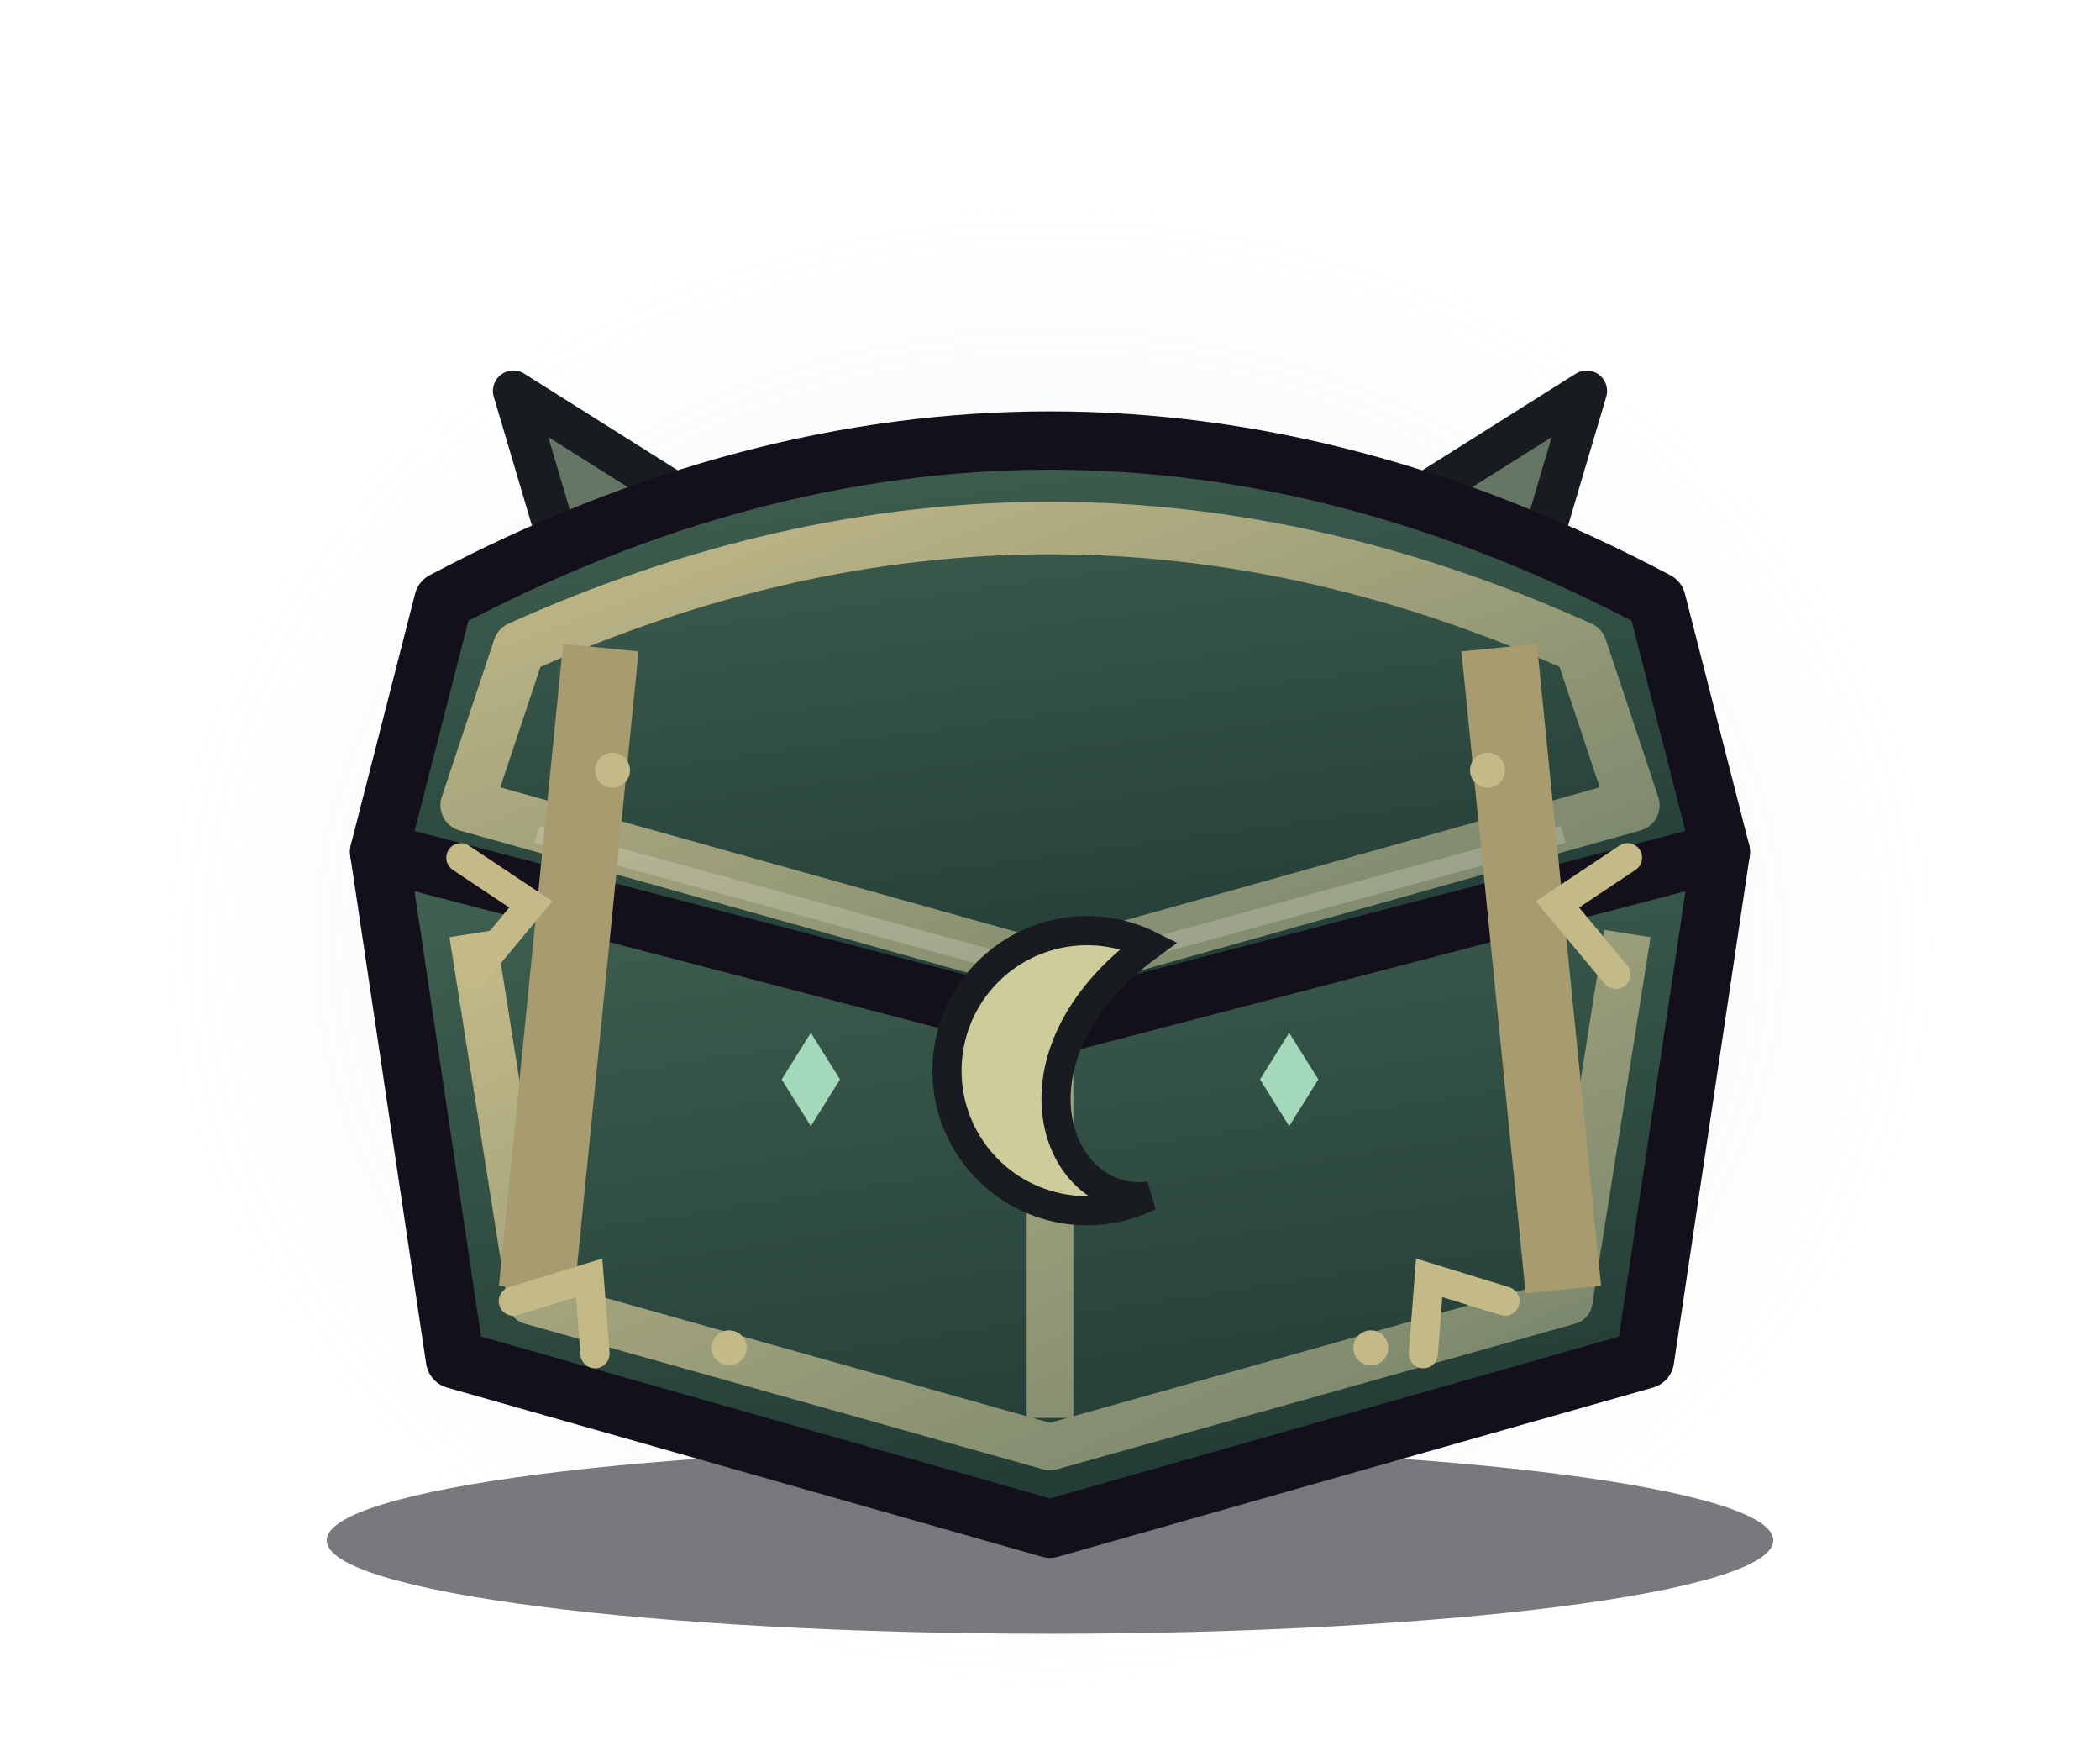
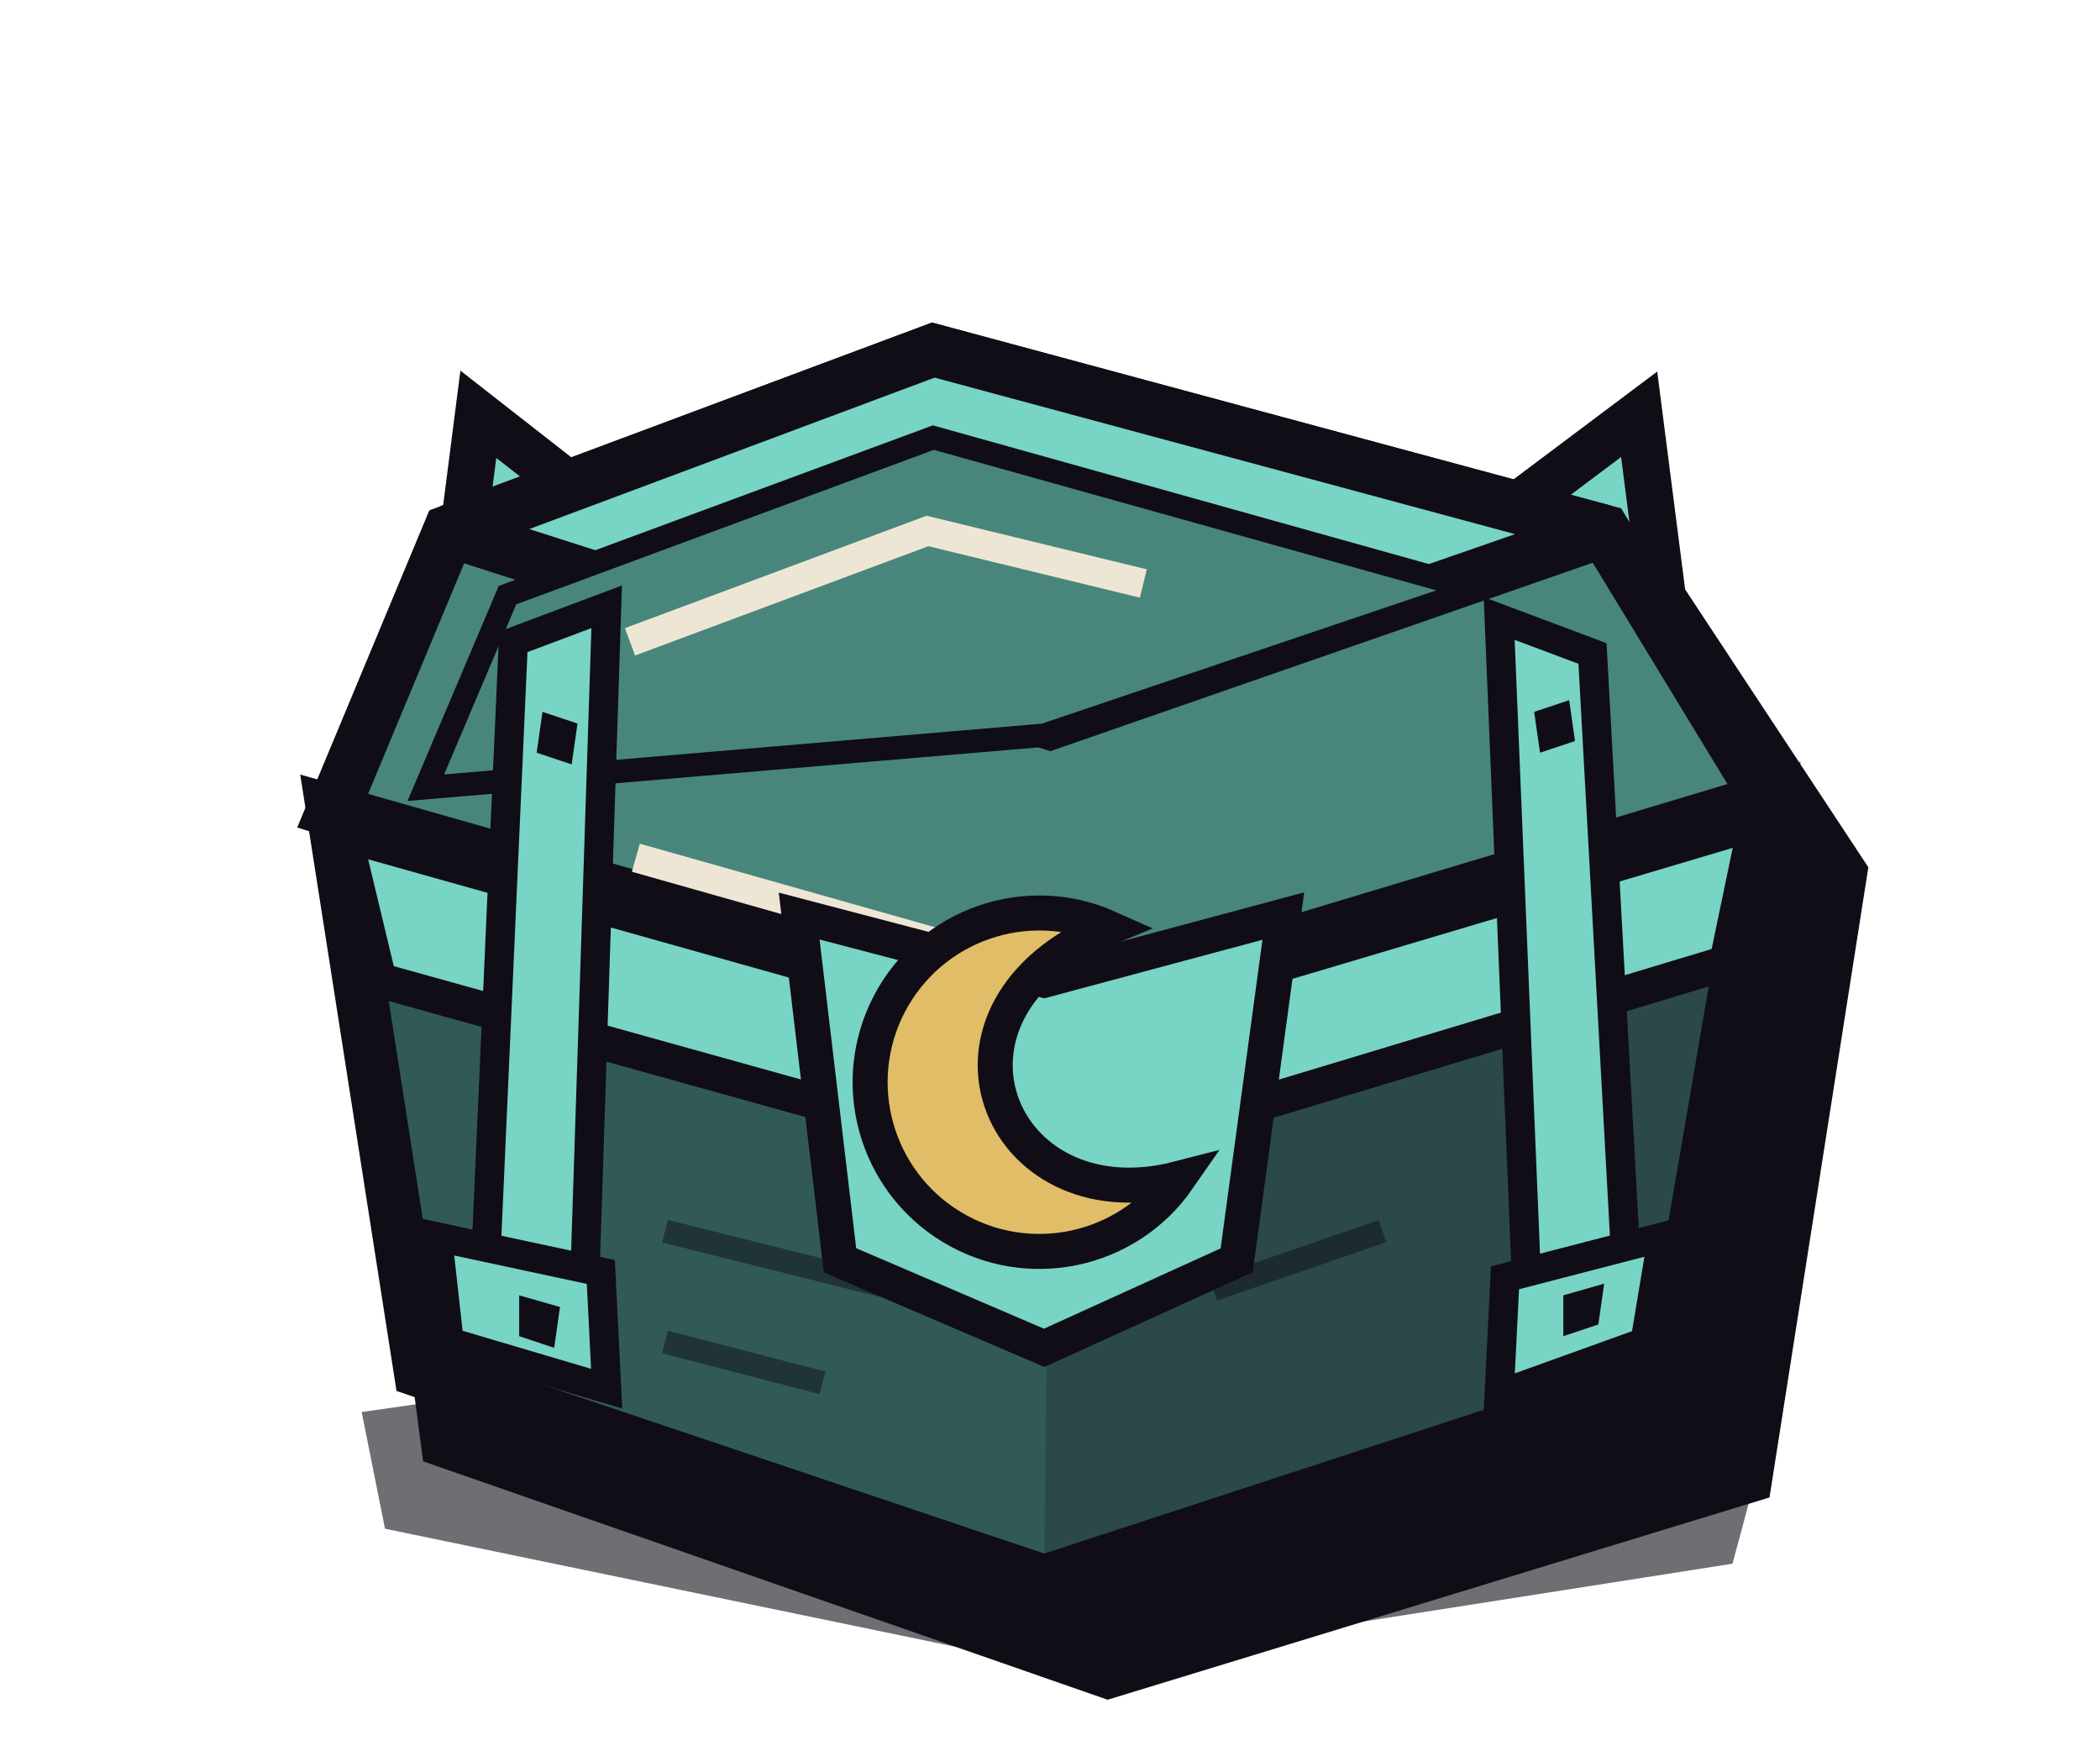
<svg xmlns="http://www.w3.org/2000/svg" viewBox="0 0 360 300" role="img" aria-labelledby="title desc">
-   <defs>
-     <linearGradient id="body" x1="0" y1="0" x2=".3" y2="1">
-       <stop stop-color="#416252" />
-       <stop offset="1" stop-color="#233d36" />
-     </linearGradient>
-     <linearGradient id="metal" x1="0" y1="0" x2="1" y2="1">
-       <stop stop-color="#c4ba88" />
-       <stop offset="1" stop-color="#71816a" />
-     </linearGradient>
-     <radialGradient id="aura">
-       <stop stop-color="#a3d8bb" stop-opacity=".22" />
-       <stop offset="1" stop-color="#a3d8bb" stop-opacity="0" />
-     </radialGradient>
-   </defs>
-   <ellipse cx="180" cy="162" rx="154" ry="128" fill="url(#aura)" />
-   <ellipse cx="180" cy="264" rx="124" ry="16" fill="#0b0b13" opacity=".55" />
-   <path d="m96 94-8-27 27 17m149 10 8-27-27 17" fill="#657764" stroke="#181b20" stroke-width="7" stroke-linejoin="round" />
-   <path d="M65 146 76 103Q180 48 284 103L295 146 180 179Z" fill="url(#body)" stroke="#14101b" stroke-width="10" stroke-linejoin="round" />
-   <path d="M80 138 89 111Q180 70 271 111L280 138 180 166Z" fill="none" stroke="url(#metal)" stroke-width="9" stroke-linejoin="round" />
-   <path d="M65 146 180 176 295 146 282 233 180 262 78 233Z" fill="url(#body)" stroke="#14101b" stroke-width="10" stroke-linejoin="round" />
-   <path d="m81 160 10 63 89 25 89-25 10-63M180 180v63" fill="none" stroke="url(#metal)" stroke-width="8" stroke-linejoin="round" />
-   <path d="M92 143 180 167 268 143" fill="none" stroke="#ece8db" stroke-opacity=".25" stroke-width="3" />
-   <path d="M103 111 92 221M257 111l11 110" stroke="#a99b70" stroke-width="13" />
-   <path d="M197 162a24 24 0 1 0 0 43c-16 2-26-24 0-43Z" fill="#cecc9a" stroke="#181b20" stroke-width="5" />
-   <path d="m139 177 5 8-5 8-5-8Zm82 0 5 8-5 8-5-8Z" fill="#a3d8bb" />
-   <path d="m79 147 12 8-10 12m198-20-12 8 10 12M88 223l13-4 1 13m156-9-13-4-1 13" fill="none" stroke="#c4ba88" stroke-width="5" stroke-linecap="round" />
-   <g fill="#c4ba88">
-     <circle cx="105" cy="132" r="3" />
-     <circle cx="255" cy="132" r="3" />
-     <circle cx="125" cy="231" r="3" />
-     <circle cx="235" cy="231" r="3" />
+   <path d="m62 242 112-16 130 16-7 26-115 18-116-24Z" fill="#100d16" opacity=".6" />
+   <path d="m77 110 5-39 32 25m135-1 32-24 5 39" fill="#78d4c5" stroke="#100d16" stroke-width="8" />
+   <path d="m61 149 17-51 83-32 117 31 31 47-16 102-108 33-112-39Z" transform="translate(5 6)" fill="#100d16" stroke="#100d16" stroke-width="12" stroke-linejoin="miter" />
+   <g stroke="#100d16" stroke-width="9" stroke-linejoin="miter" stroke-miterlimit="2">
+     <path d="m57 139 20-48 83-31 115 31 28 46-121 41Z" fill="#48867c" />
+     <path d="m77 91 83-31 115 31-95 33Z" fill="#78d4c5" />
+     <path d="m73 135 14-33 73-27 93 26-74 25Z" fill="#48867c" stroke-width="4" />
+     <path d="m57 139 123 35 123-37-17 99-107 35-107-36Z" fill="#315a57" />
+     <path d="m180 174 123-37-17 99-107 35Z" fill="#100d16" opacity=".23" stroke="none" />
+     <path d="m59 143 121 34 121-36-5 24-116 35-115-32Z" fill="#78d4c5" stroke-width="6" />
+     <path d="m88 110 16-6-4 123-17-5Zm169-4 16 6 6 109-17 6Z" fill="#78d4c5" stroke-width="5" />
+     <path d="m75 212 28 6 1 20-27-8Zm183 7 27-7-3 18-25 9Z" fill="#78d4c5" stroke-width="5" />
  </g>
+   <path d="m108 110 51-19 37 9m-87 47 53 15" fill="none" stroke="#eee6d4" stroke-width="5" />
+   <path d="m114 211 44 11m-44 8 27 7m96-26-29 10" fill="none" stroke="#100d16" stroke-width="4" opacity=".5" />
+   <path d="m137 157 42 11 41-11-8 59-33 15-35-15Z" fill="#78d4c5" stroke="#100d16" stroke-width="6" />
+   <path d="M190 159a29 29 0 1 0 12 43c-31 8-46-29-12-43Z" fill="#e0bd66" stroke="#100d16" stroke-width="6" />
+   <path d="m93 122 6 2-1 7-6-2Zm170 0 6-2 1 7-6 2ZM89 222l7 2-1 7-6-2Zm179 0 7-2-1 7-6 2Z" fill="#100d16" />
</svg>
